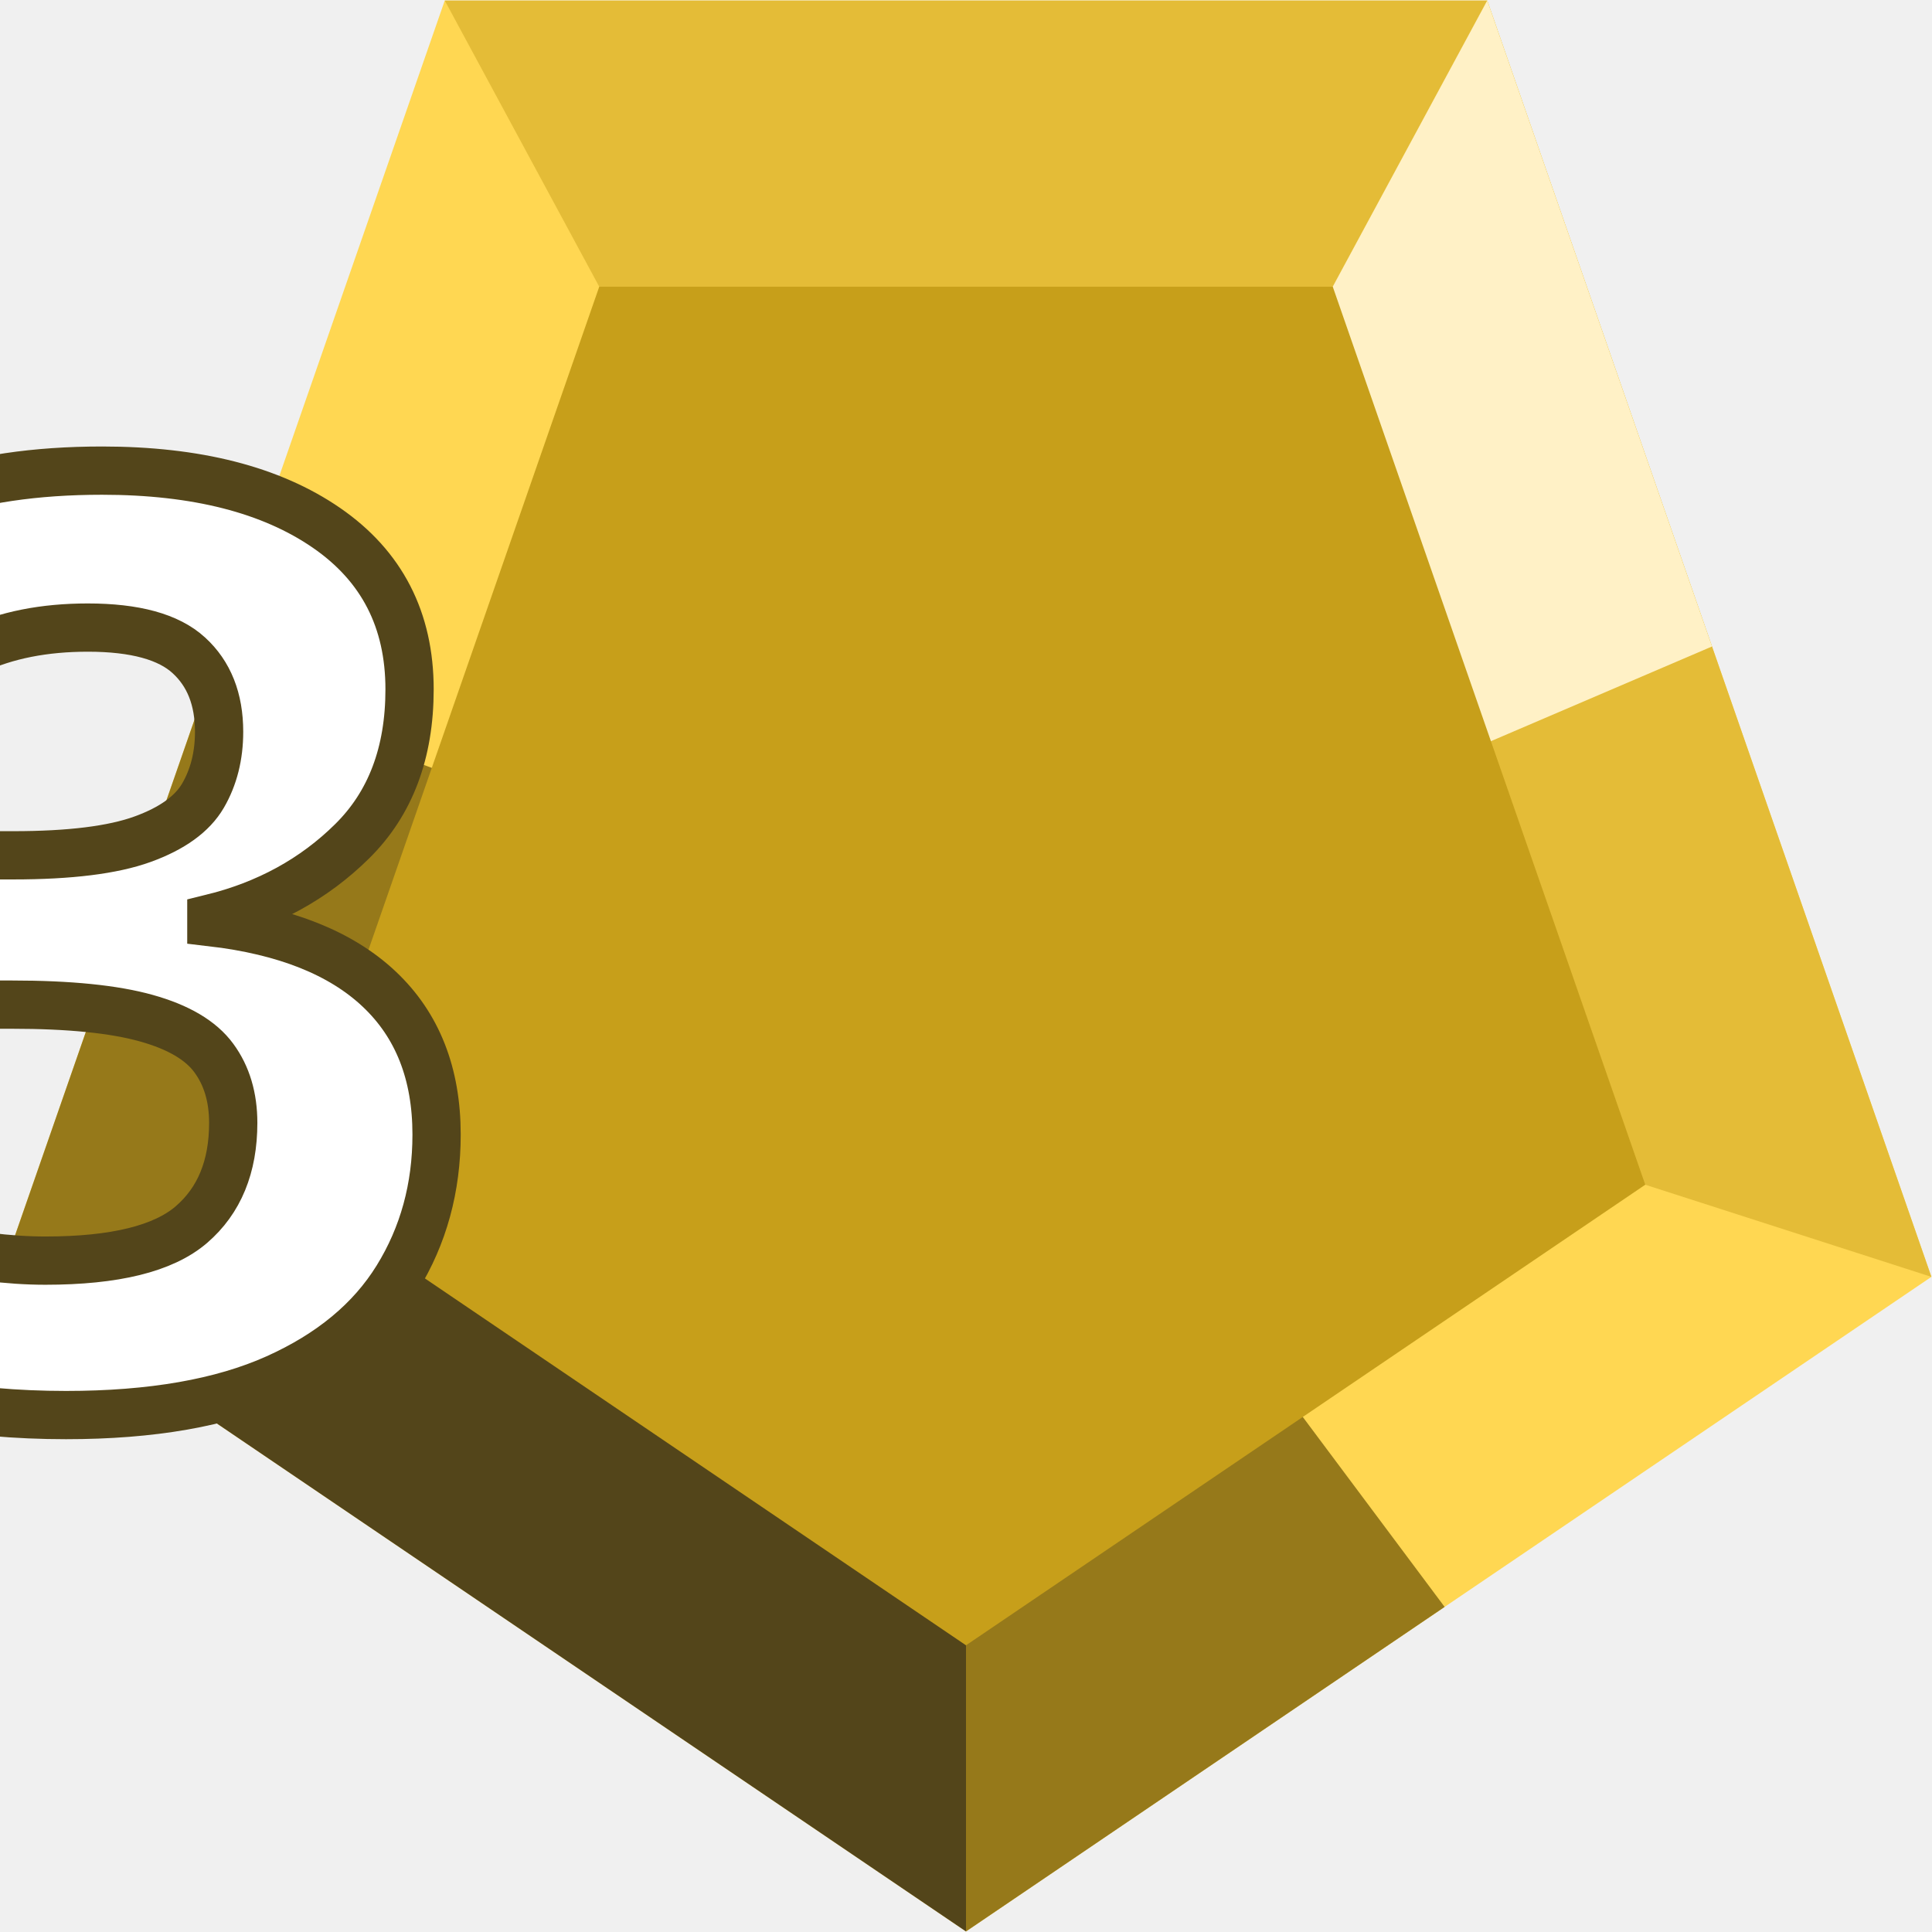
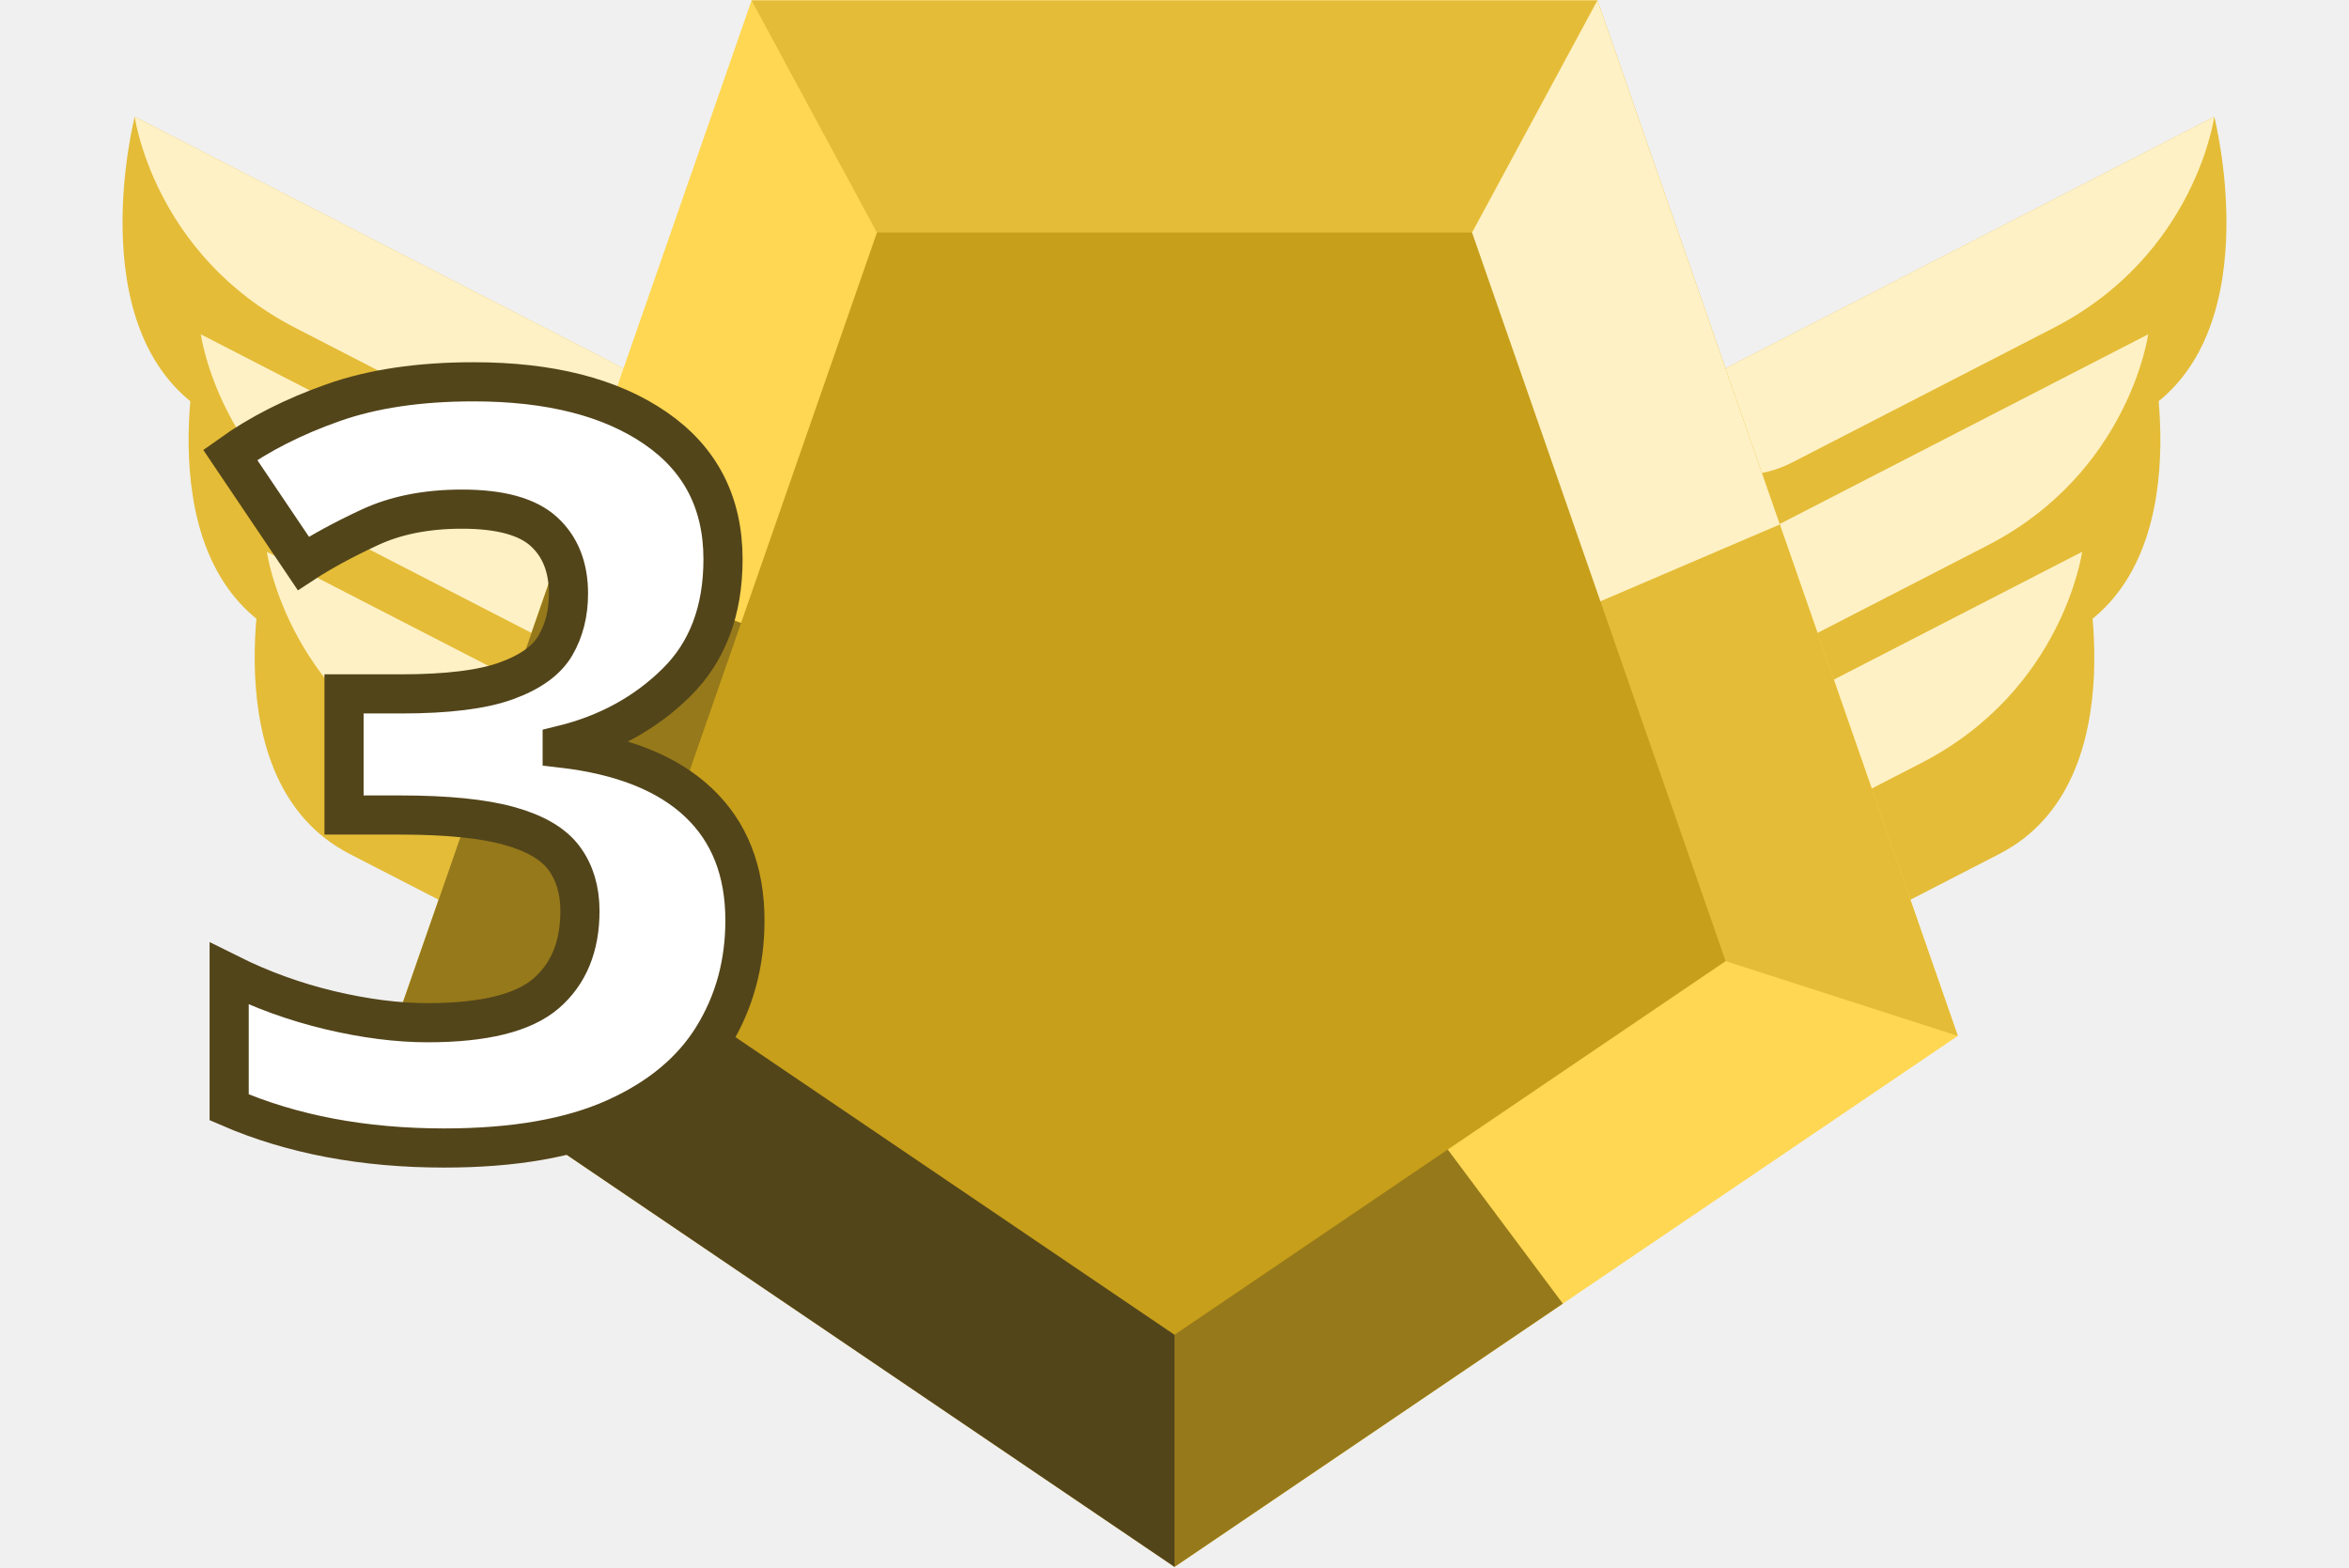
- <svg xmlns="http://www.w3.org/2000/svg" width="1001" height="1001" viewBox="0 0 264.848 264.848" version="1.1" id="svg1" xml:space="preserve">
+ <svg xmlns="http://www.w3.org/2000/svg" width="1500" height="1001" viewBox="0 0 396.875 264.848" version="1.1" id="svg1" xml:space="preserve">
  <defs id="defs1" />
  <g id="layer1">
-     <path id="path1" style="fill:#ffd752;stroke-width:2.279" d="m 264.765,175.038 -66.729,45.246 -65.613,44.489 L 0.083,175.038 60.97,0.075 l 142.908,-3.9e-6 z" />
-     <path style="fill:#96791a;fill-opacity:1;stroke:none;stroke-width:12.921" d="M 198.037,220.284 132.424,132.424 V 264.773" id="path2" />
-     <path style="fill:#53451a;fill-opacity:1;stroke:none;stroke-width:12.921" d="M 0.083,175.038 132.424,132.424 v 132.349" id="path2-1" />
-     <path style="fill:#96791a;fill-opacity:1;stroke:none;stroke-width:12.921" d="M 132.424,132.424 0.083,175.038 28.345,93.825" id="path2-1-1" />
-     <path style="fill:#e4bc37;fill-opacity:1;stroke:none;stroke-width:12.921" d="M 132.424,132.424 264.765,175.038 203.878,0.075" id="path2-1-1-2" />
-     <path style="fill:#e4bc37;fill-opacity:1;stroke:none;stroke-width:12.921" d="M 203.878,0.075 132.424,132.424 60.97,0.075" id="path2-1-1-2-0" />
-     <path style="fill:#fff1c6;fill-opacity:1;stroke:none;stroke-width:12.921" d="M 132.424,132.424 234.692,88.622 203.878,0.075" id="path2-1-1-2-5" />
-     <path id="path1-0" style="fill:#c79f1a;fill-opacity:1;stroke-width:1.603" d="M 225.541,162.408 178.59,194.244 132.424,225.547 39.307,162.408 82.148,39.301 l 100.553,-3e-6 z" />
-     <text xml:space="preserve" style="font-weight:bold;font-size:176.389px;line-height:0.8;font-family:'Amazon Ember';-inkscape-font-specification:'Amazon Ember, Bold';text-align:center;letter-spacing:1.058px;text-anchor:middle;fill:#ffffff;fill-opacity:1;stroke:#53451a;stroke-width:6.615;stroke-dasharray:none;stroke-opacity:1" x="132.689" y="192.22" id="text3">
-       <tspan id="tspan3" style="fill:#ffffff;fill-opacity:1;stroke:#53451a;stroke-width:6.615;stroke-dasharray:none;stroke-opacity:1" x="133.218" y="192.22">3</tspan>
+     <g id="g5" transform="matrix(0.7528064,0,0,0.7528064,-25.30862,-23.85447)">
+       <g id="g2" transform="rotate(-0.6982919,-3206.206,904.4103)">
+         <path style="fill:#e4bc37;fill-opacity:1;stroke-width:6.615" d="M 204.084,166.843 73.929,97.818 c 0,0 -13.872,51.266 17.752,68.038 l 58.17,30.85 c 19.558,10.372 54.232,-29.862 54.232,-29.862 z" id="path1-6" />
+         <path style="fill:#fff1c6;fill-opacity:1;stroke-width:6.615" d="M 204.084,166.843 73.929,97.818 c 0,0 3.859,31.053 35.483,47.824 l 58.17,30.85 c 19.558,10.372 36.501,-9.648 36.501,-9.648 z" id="path1-2" />
+       </g>
+       <g id="g3" transform="rotate(-0.6982919,807.1148,-287.9443)">
+         <path style="fill:#e4bc37;fill-opacity:1;stroke-width:6.615" d="M 204.084,166.843 73.929,97.818 c 0,0 -13.872,51.266 17.752,68.038 l 58.17,30.85 c 19.558,10.372 54.232,-29.862 54.232,-29.862 z" id="path1-27" />
+         <path style="fill:#fff1c6;fill-opacity:1;stroke-width:6.615" d="M 204.084,166.843 73.929,97.818 c 0,0 3.859,31.053 35.483,47.824 l 58.17,30.85 c 19.558,10.372 36.501,-9.648 36.501,-9.648 z" id="path1-2-0" />
+       </g>
+       <g id="g2-3" transform="rotate(-0.6982919,4820.436,-1480.299)">
+         <path style="fill:#e4bc37;fill-opacity:1;stroke-width:6.615" d="M 204.084,166.843 73.929,97.818 c 0,0 -13.872,51.266 17.752,68.038 l 58.17,30.85 c 19.558,10.372 54.232,-29.862 54.232,-29.862 z" id="path1-1" />
+         <path style="fill:#fff1c6;fill-opacity:1;stroke-width:6.615" d="M 204.084,166.843 73.929,97.818 c 0,0 3.859,31.053 35.483,47.824 l 58.17,30.85 c 19.558,10.372 36.501,-9.648 36.501,-9.648 z" id="path1-2-02" />
+       </g>
+     </g>
+     <g id="g6" transform="matrix(0.7528064,0,0,0.7528064,-31.32297,-8.304089)">
+       <g id="g2-7" transform="matrix(-0.9999257,-0.01218719,-0.01218719,0.9999257,613.6816,-59.66403)">
+         <path style="fill:#e4bc37;fill-opacity:1;stroke-width:6.615" d="M 204.084,166.843 73.929,97.818 c 0,0 -13.872,51.266 17.752,68.038 l 58.17,30.85 c 19.558,10.372 54.232,-29.862 54.232,-29.862 z" id="path1-8" />
+         <path style="fill:#fff1c6;fill-opacity:1;stroke-width:6.615" d="M 204.084,166.843 73.929,97.818 c 0,0 3.859,31.053 35.483,47.824 l 58.17,30.85 c 19.558,10.372 36.501,-9.648 36.501,-9.648 z" id="path1-2-2" />
+       </g>
+       <g id="g4" transform="matrix(-0.9999257,-0.01218719,-0.01218719,0.9999257,598.8521,-10.84147)">
+         <path style="fill:#e4bc37;fill-opacity:1;stroke-width:6.615" d="M 204.084,166.843 73.929,97.818 c 0,0 -13.872,51.266 17.752,68.038 l 58.17,30.85 c 19.558,10.372 54.232,-29.862 54.232,-29.862 z" id="path1-27-7" />
+         <path style="fill:#fff1c6;fill-opacity:1;stroke-width:6.615" d="M 204.084,166.843 73.929,97.818 c 0,0 3.859,31.053 35.483,47.824 l 58.17,30.85 c 19.558,10.372 36.501,-9.648 36.501,-9.648 z" id="path1-2-0-1" />
+       </g>
+       <g id="g2-3-9" transform="matrix(-0.9999257,-0.01218719,-0.01218719,0.9999257,584.0226,37.98109)">
+         <path style="fill:#e4bc37;fill-opacity:1;stroke-width:6.615" d="M 204.084,166.843 73.929,97.818 c 0,0 -13.872,51.266 17.752,68.038 l 58.17,30.85 c 19.558,10.372 54.232,-29.862 54.232,-29.862 z" id="path1-1-6" />
+         <path style="fill:#fff1c6;fill-opacity:1;stroke-width:6.615" d="M 204.084,166.843 73.929,97.818 c 0,0 3.859,31.053 35.483,47.824 l 58.17,30.85 c 19.558,10.372 36.501,-9.648 36.501,-9.648 z" id="path1-2-02-0" />
+       </g>
+     </g>
+     <path id="path1" style="fill:#ffd752;stroke-width:2.279" d="M 330.779,175.038 264.05,220.284 198.438,264.773 66.096,175.038 126.983,0.075 l 142.908,-3.9e-6 z" />
+     <path style="fill:#96791a;fill-opacity:1;stroke:none;stroke-width:12.921" d="M 264.05,220.284 198.438,132.424 v 132.349" id="path2" />
+     <path style="fill:#53451a;fill-opacity:1;stroke:none;stroke-width:12.921" d="M 66.096,175.038 198.438,132.424 v 132.349" id="path2-1" />
+     <path style="fill:#96791a;fill-opacity:1;stroke:none;stroke-width:12.921" d="M 198.438,132.424 66.096,175.038 94.358,93.825" id="path2-1-1" />
+     <path style="fill:#e4bc37;fill-opacity:1;stroke:none;stroke-width:12.921" d="M 198.438,132.424 330.779,175.038 269.892,0.075" id="path2-1-1-2" />
+     <path style="fill:#e4bc37;fill-opacity:1;stroke:none;stroke-width:12.921" d="M 269.892,0.075 198.438,132.424 126.983,0.075" id="path2-1-1-2-0" />
+     <path style="fill:#fff1c6;fill-opacity:1;stroke:none;stroke-width:12.921" d="M 198.438,132.424 300.706,88.622 269.892,0.075" id="path2-1-1-2-5" />
+     <path id="path1-0" style="fill:#c79f1a;fill-opacity:1;stroke-width:1.603" d="m 291.555,162.408 -46.951,31.836 -46.166,31.303 -93.117,-63.139 42.841,-123.107 100.553,-3e-6 z" />
+     <text xml:space="preserve" style="font-weight:bold;font-size:176.389px;line-height:0.8;font-family:'Amazon Ember';-inkscape-font-specification:'Amazon Ember, Bold';text-align:center;letter-spacing:1.058px;text-anchor:middle;fill:#ffffff;fill-opacity:1;stroke:#53451a;stroke-width:6.615;stroke-dasharray:none;stroke-opacity:1" x="198.702" y="192.22" id="text3">
+       <tspan id="tspan3" style="fill:#ffffff;fill-opacity:1;stroke:#53451a;stroke-width:6.615;stroke-dasharray:none;stroke-opacity:1" x="199.231" y="192.22">3</tspan>
    </text>
  </g>
</svg>
